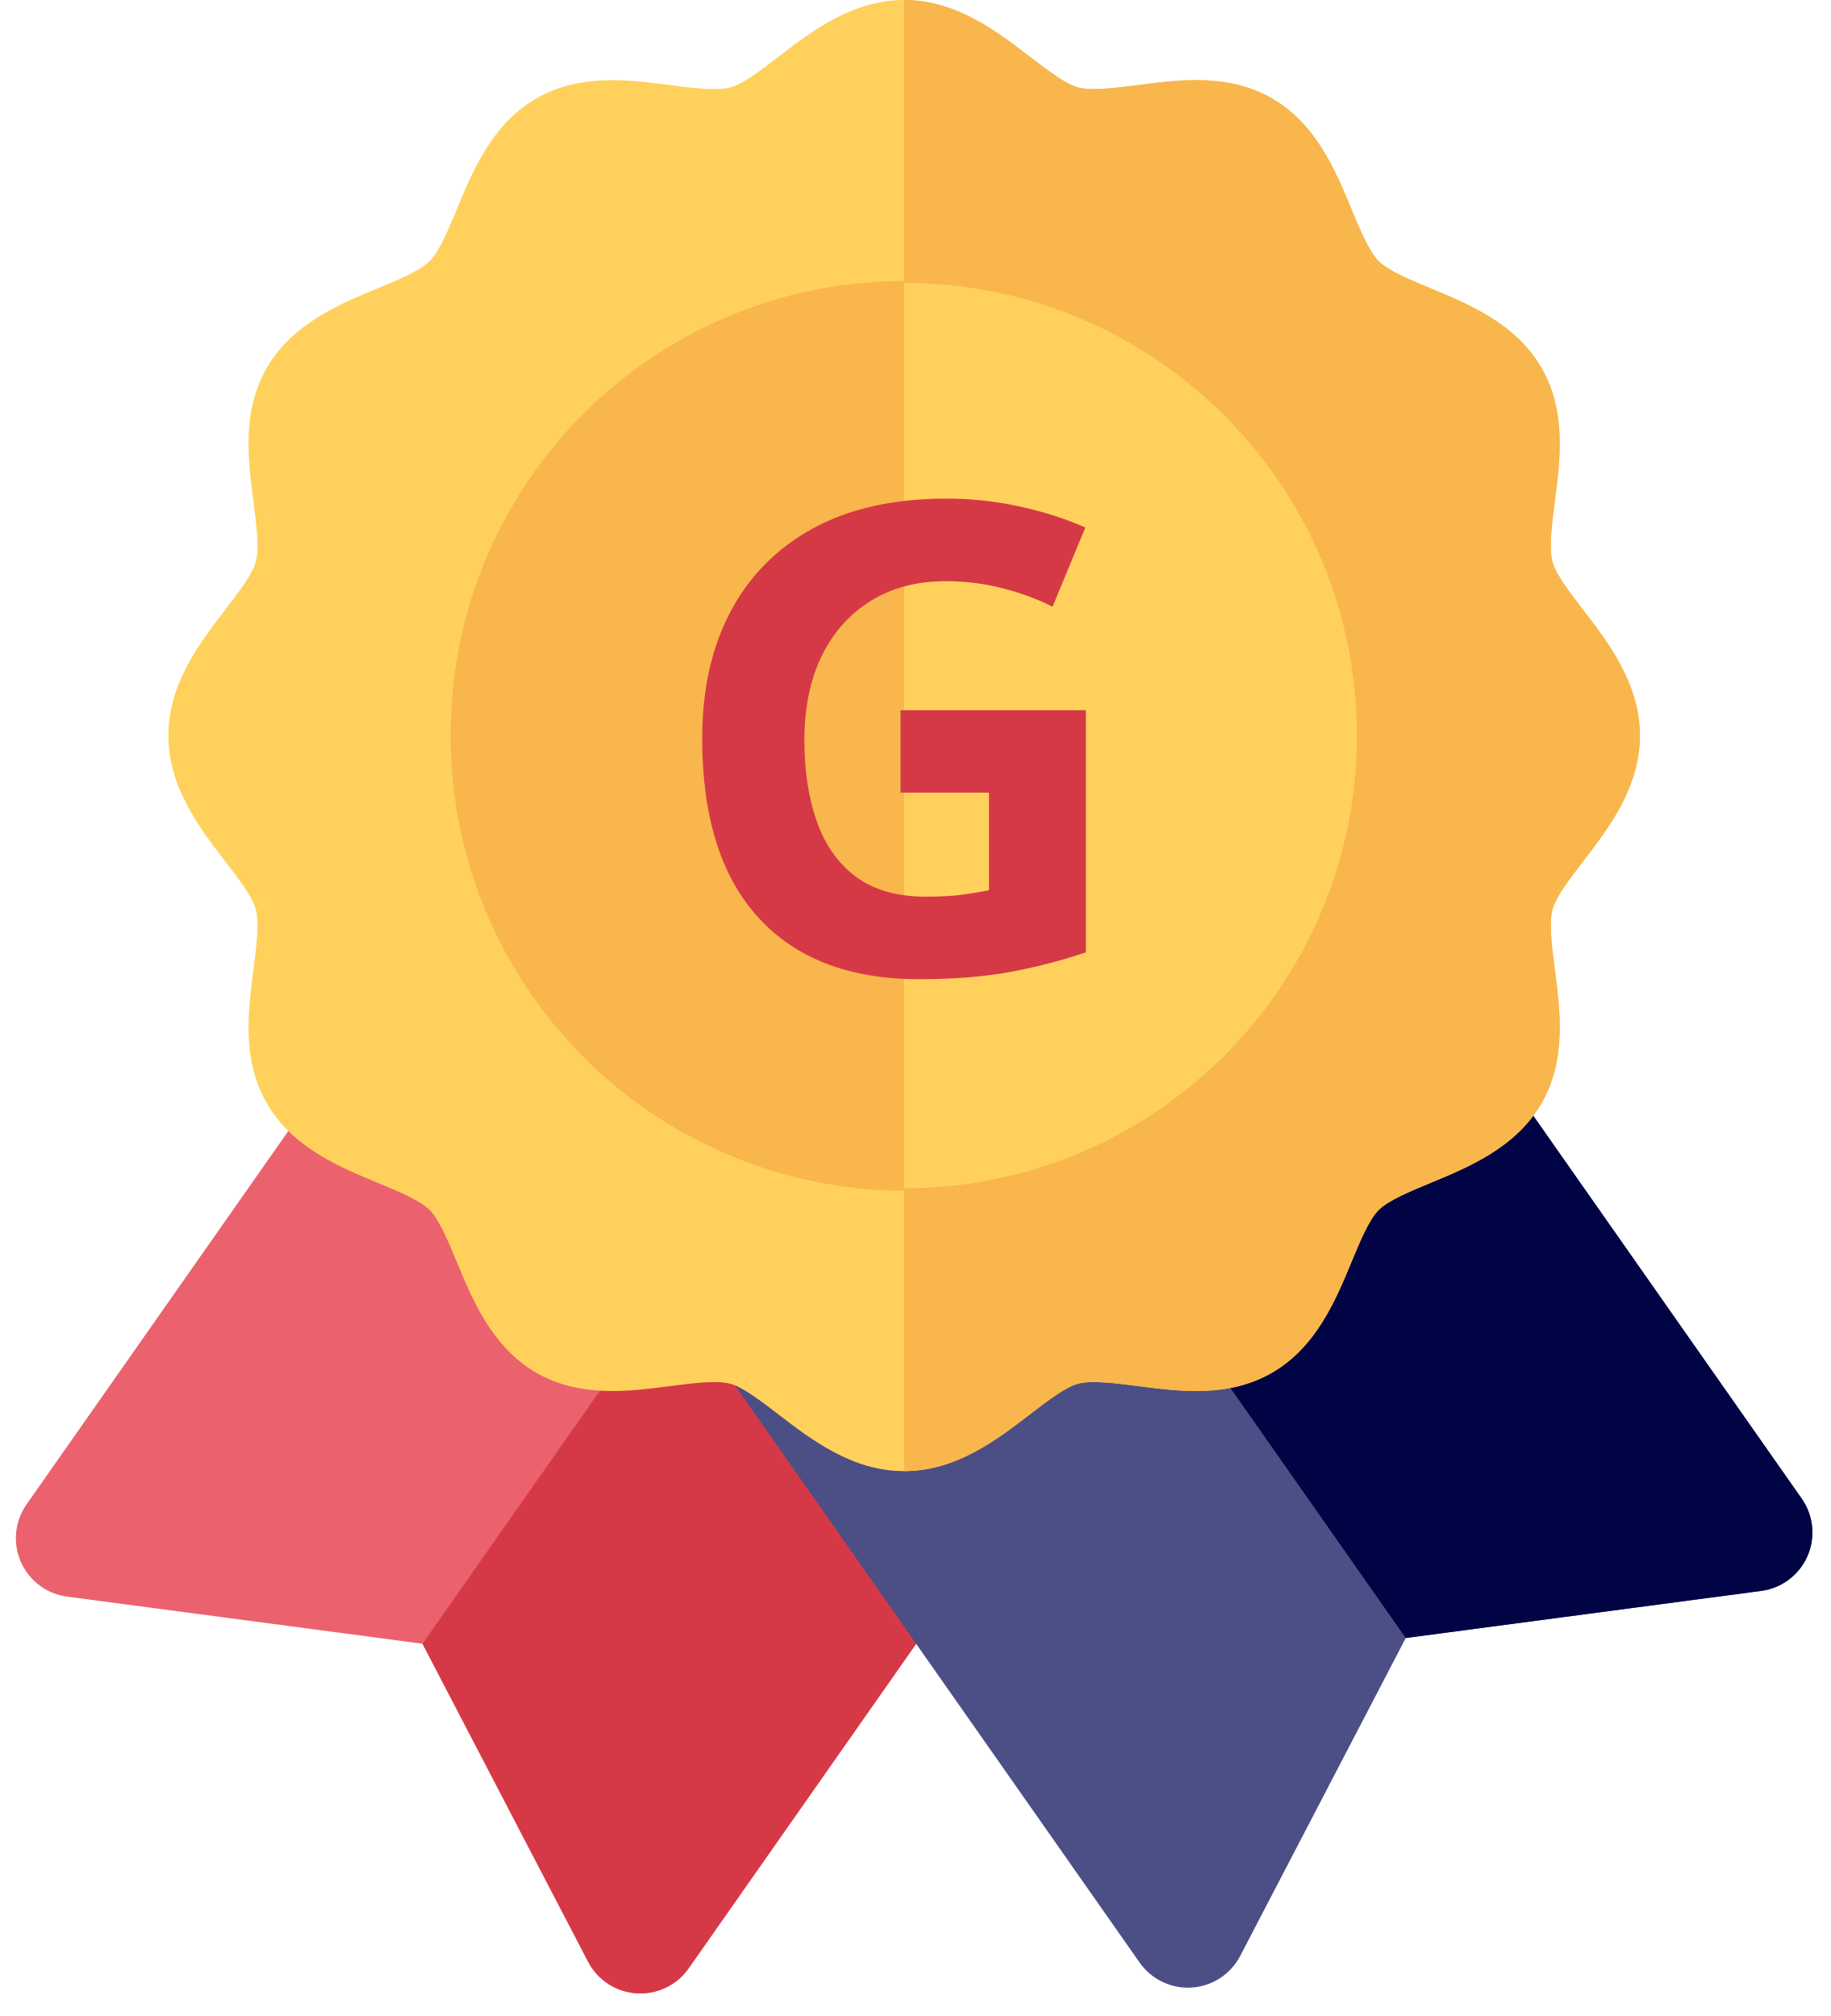
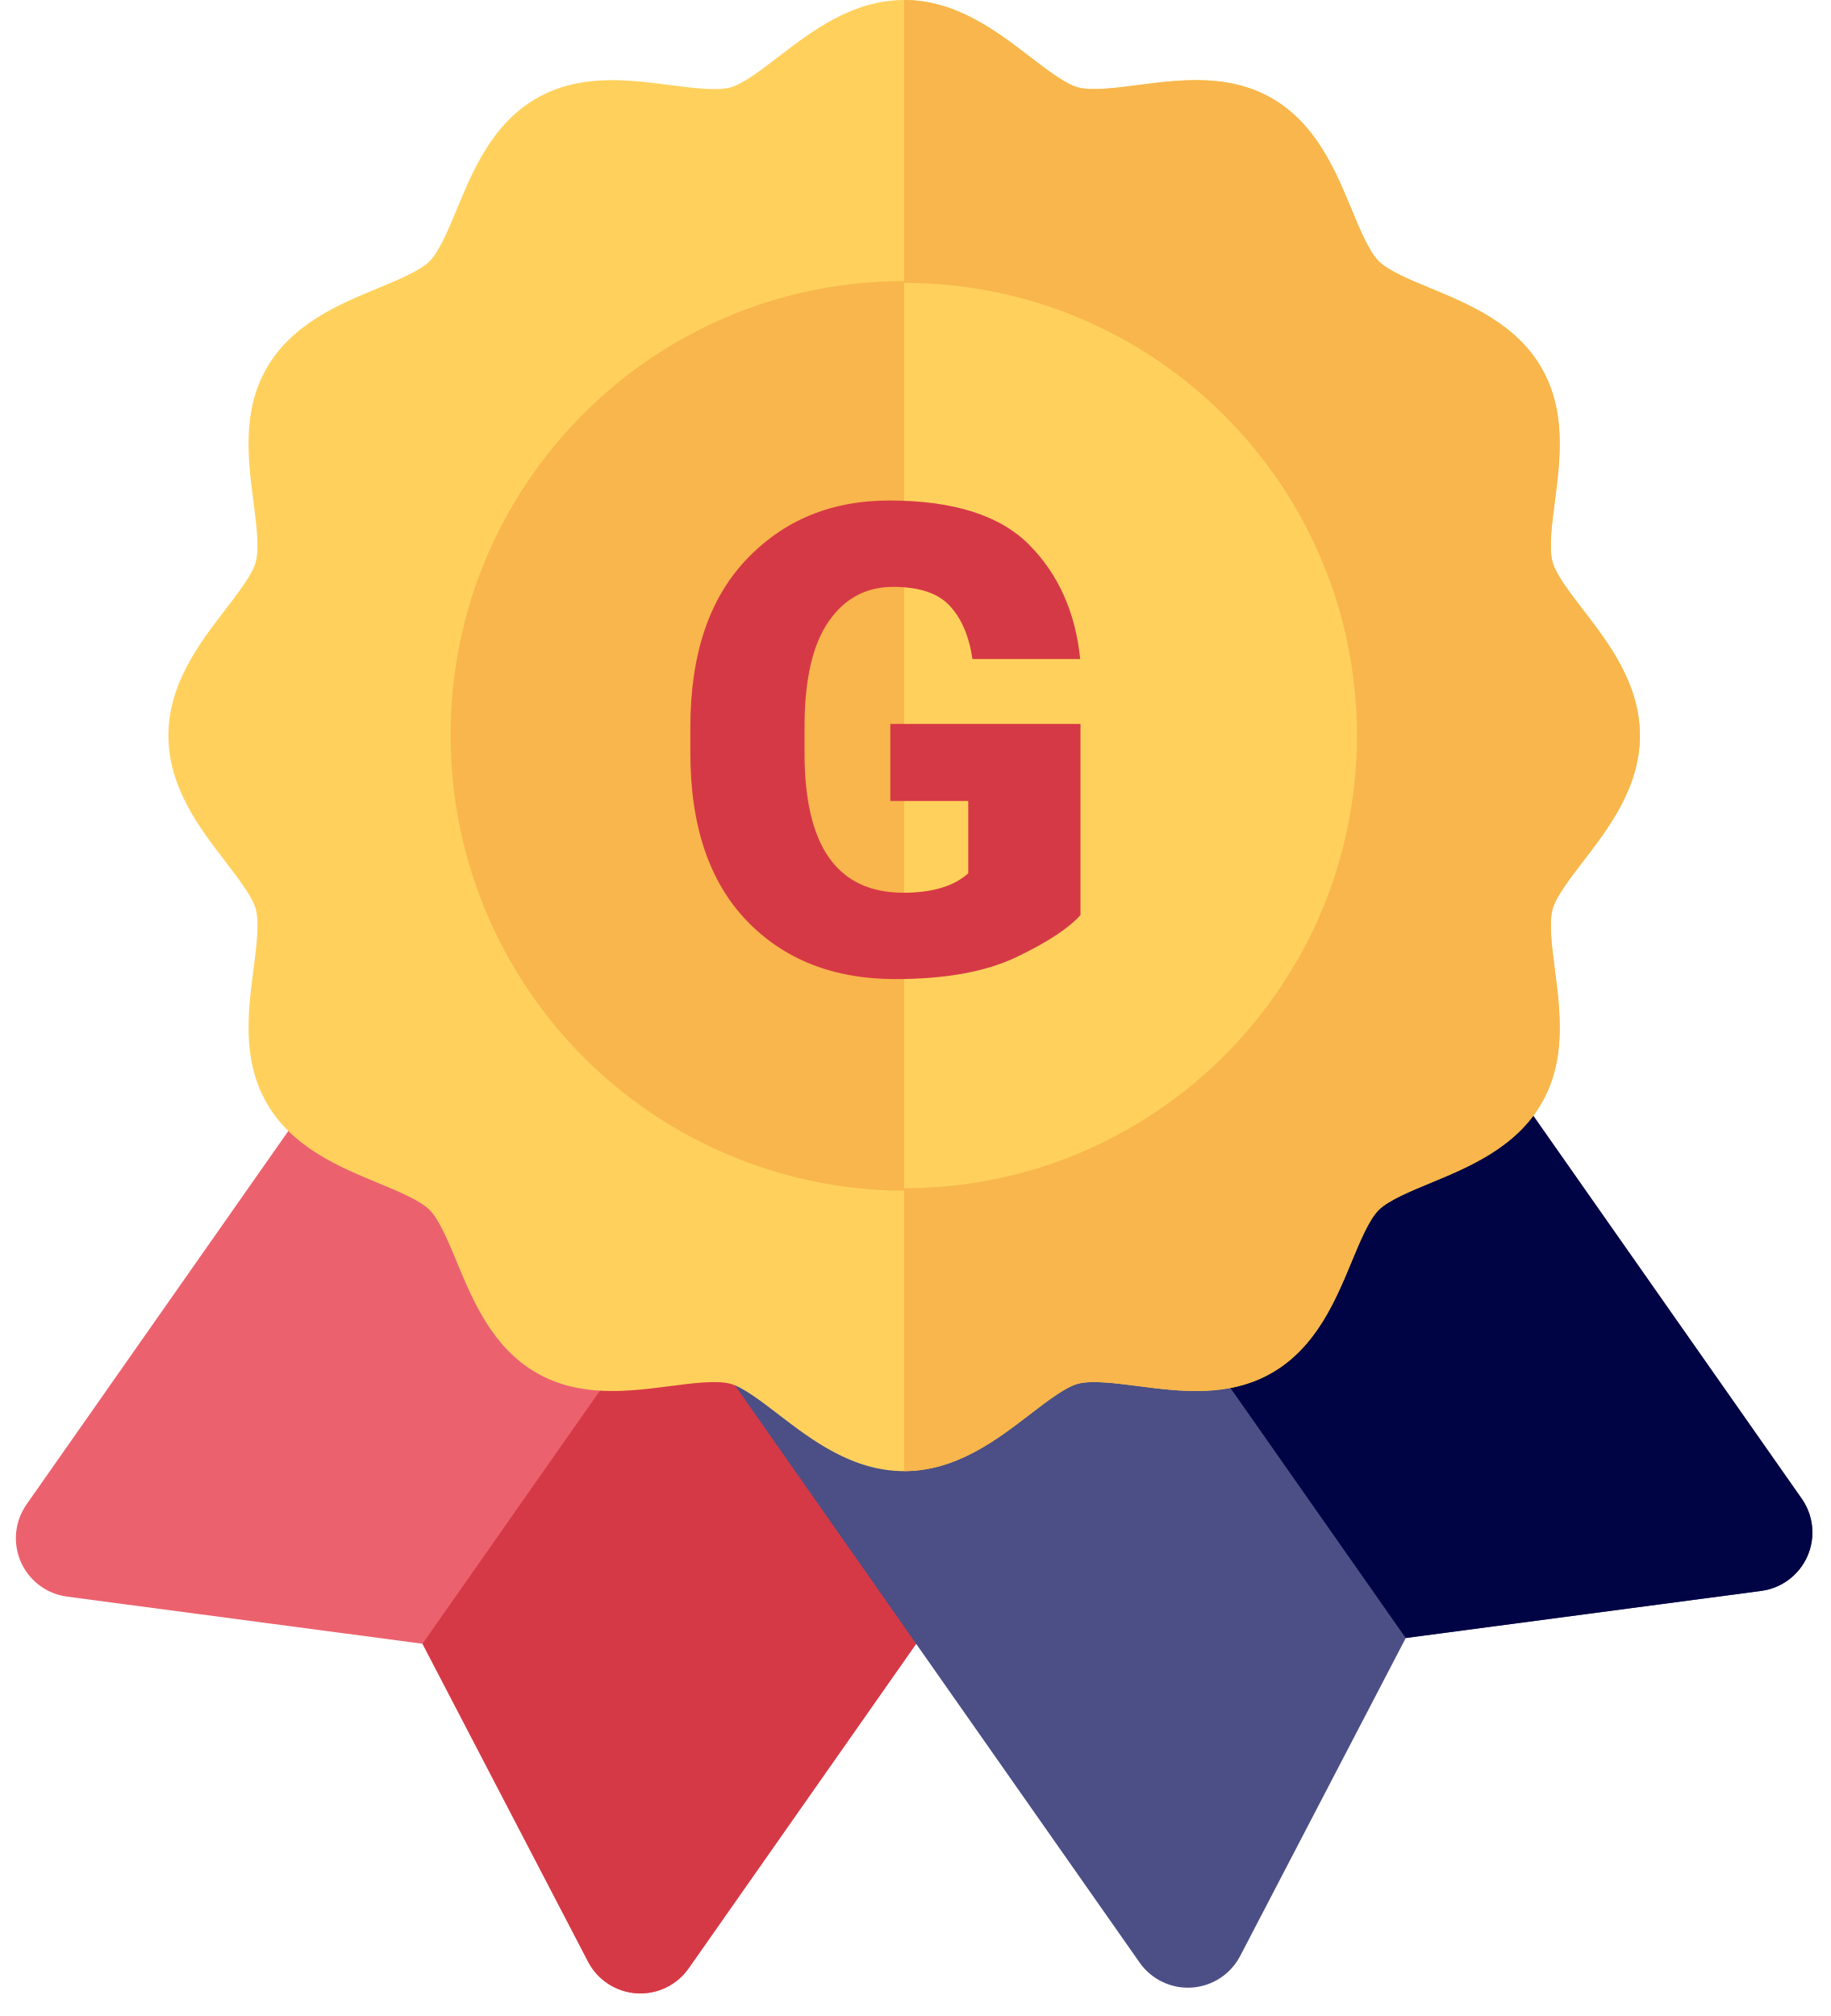
<svg xmlns="http://www.w3.org/2000/svg" width="195.653" height="215.558" viewBox="0 0 195.653 215.558">
  <g transform="translate(-924 -1223)">
    <g transform="translate(171.652 249.131)">
      <g transform="matrix(0.819, 0.574, -0.574, 0.819, 1159.018, -542.761)">
        <path d="M233.28,159.883H159.467a6.3,6.3,0,0,0-6.3,6.3V301.532a6.3,6.3,0,0,0,9.21,5.592l34-17.679,34,17.679a6.3,6.3,0,0,0,9.21-5.592V166.186a6.3,6.3,0,0,0-6.3-6.3Z" transform="translate(478.822 1303.743)" fill="#eb626e" />
        <path d="M292.907,159.883H256V289.445l34,17.679a6.3,6.3,0,0,0,9.21-5.592V166.186A6.3,6.3,0,0,0,292.907,159.883Z" transform="translate(419.195 1303.743)" fill="#d63946" />
      </g>
      <g transform="matrix(0.819, -0.574, 0.574, 0.819, -641.027, 285.135)">
        <path d="M233.28,159.883H159.467a6.3,6.3,0,0,0-6.3,6.3V301.532a6.3,6.3,0,0,0,9.21,5.592l34-17.679,34,17.679a6.3,6.3,0,0,0,9.21-5.592V166.186a6.3,6.3,0,0,0-6.3-6.3Z" transform="translate(571.822 1303.743)" fill="#4b4f85" />
        <path d="M292.907,159.883H256V289.445l34,17.679a6.3,6.3,0,0,0,9.21-5.592V166.186A6.3,6.3,0,0,0,292.907,159.883Z" transform="translate(512.195 1303.743)" fill="#000444" />
      </g>
      <g transform="translate(770.348 973.869)">
        <g transform="translate(0 0)">
          <path d="M139.65,157.3c-5.542,0-9.908-3.354-13.417-6.048-1.882-1.445-3.827-2.939-5.155-3.294-1.473-.394-4-.068-6.439.248-4.538.586-9.682,1.251-14.329-1.438-4.7-2.722-6.791-7.759-8.468-11.806-.929-2.242-1.889-4.56-2.919-5.589s-3.347-1.99-5.589-2.918c-4.047-1.677-9.083-3.764-11.8-8.468-2.688-4.647-2.024-9.791-1.437-14.329.315-2.442.642-4.967.248-6.438-.355-1.328-1.849-3.273-3.294-5.154C64.354,88.558,61,84.192,61,78.65s3.353-9.908,6.048-13.417c1.445-1.881,2.939-3.827,3.294-5.155.394-1.472.067-4-.248-6.438-.586-4.539-1.251-9.682,1.438-14.33,2.722-4.7,7.759-6.791,11.806-8.468,2.241-.929,4.559-1.89,5.589-2.919s1.99-3.347,2.919-5.588c1.677-4.047,3.764-9.083,8.468-11.8,4.647-2.689,9.791-2.024,14.329-1.437,2.442.315,4.966.641,6.438.248,1.327-.355,3.273-1.849,5.154-3.294C129.742,3.353,134.108,0,139.65,0s9.908,3.353,13.417,6.048c1.882,1.445,3.827,2.939,5.155,3.294,1.471.394,4,.067,6.438-.248,4.538-.586,9.682-1.251,14.329,1.438,4.7,2.722,6.791,7.759,8.468,11.806.929,2.242,1.889,4.56,2.919,5.589s3.347,1.99,5.589,2.919c4.047,1.677,9.083,3.764,11.8,8.468,2.689,4.647,2.024,9.791,1.437,14.329-.315,2.442-.642,4.966-.248,6.438.355,1.328,1.849,3.273,3.294,5.154,2.694,3.509,6.048,7.875,6.048,13.417s-3.353,9.908-6.048,13.417c-1.445,1.881-2.939,3.827-3.294,5.155-.394,1.472-.067,4,.248,6.438.586,4.539,1.251,9.682-1.438,14.33-2.722,4.7-7.759,6.791-11.806,8.468-2.241.929-4.559,1.89-5.589,2.918s-1.99,3.347-2.919,5.588c-1.677,4.047-3.764,9.083-8.468,11.8-4.647,2.689-9.791,2.024-14.329,1.437-2.442-.315-4.966-.641-6.438-.248-1.327.355-3.273,1.849-5.154,3.294-3.507,2.695-7.873,6.048-13.416,6.048Z" transform="translate(-61 0)" fill="#ffd15c" />
          <path d="M269.417,151.252c1.881-1.445,3.826-2.939,5.154-3.294,1.472-.393,4-.067,6.438.248,4.538.587,9.682,1.252,14.329-1.437,4.7-2.722,6.791-7.758,8.468-11.8.929-2.241,1.889-4.559,2.919-5.588s3.347-1.99,5.589-2.919c4.047-1.677,9.084-3.764,11.806-8.468,2.689-4.647,2.024-9.791,1.438-14.33-.315-2.441-.642-4.966-.248-6.438.355-1.328,1.849-3.273,3.294-5.155,2.694-3.509,6.047-7.875,6.047-13.417S331.3,68.742,328.6,65.233c-1.445-1.881-2.939-3.826-3.294-5.154-.394-1.471-.067-4,.248-6.438.586-4.538,1.251-9.682-1.438-14.329-2.722-4.7-7.758-6.791-11.8-8.468-2.241-.929-4.559-1.889-5.589-2.919s-1.99-3.347-2.919-5.589c-1.677-4.047-3.764-9.083-8.468-11.806-4.647-2.689-9.791-2.024-14.329-1.438-2.442.315-4.967.642-6.438.248-1.328-.355-3.273-1.849-5.155-3.294C265.908,3.353,261.542,0,256,0V157.3c5.542,0,9.908-3.354,13.417-6.048Z" transform="translate(-177.35 0)" fill="#f8b64c" />
          <path d="M48.281,0A48.63,48.63,0,1,1,0,48.628,48.456,48.456,0,0,1,48.281,0Z" transform="translate(30.172 30.055)" fill="#f8b64c" />
          <path d="M304.4,123.4A48.4,48.4,0,0,0,256,75v96.8A48.4,48.4,0,0,0,304.4,123.4Z" transform="translate(-177.35 -44.75)" fill="#ffd15c" />
        </g>
      </g>
    </g>
-     <text transform="translate(995 1327)" fill="#d63946" font-size="70" font-family="Raleway-ExtraBold, Raleway" font-weight="800">
+     <text transform="translate(995 1327)" fill="#d63946" font-size="70" font-family="Roboto-ExtraBold, Roboto" font-weight="800">
      <tspan x="0" y="0">G</tspan>
    </text>
  </g>
</svg>
